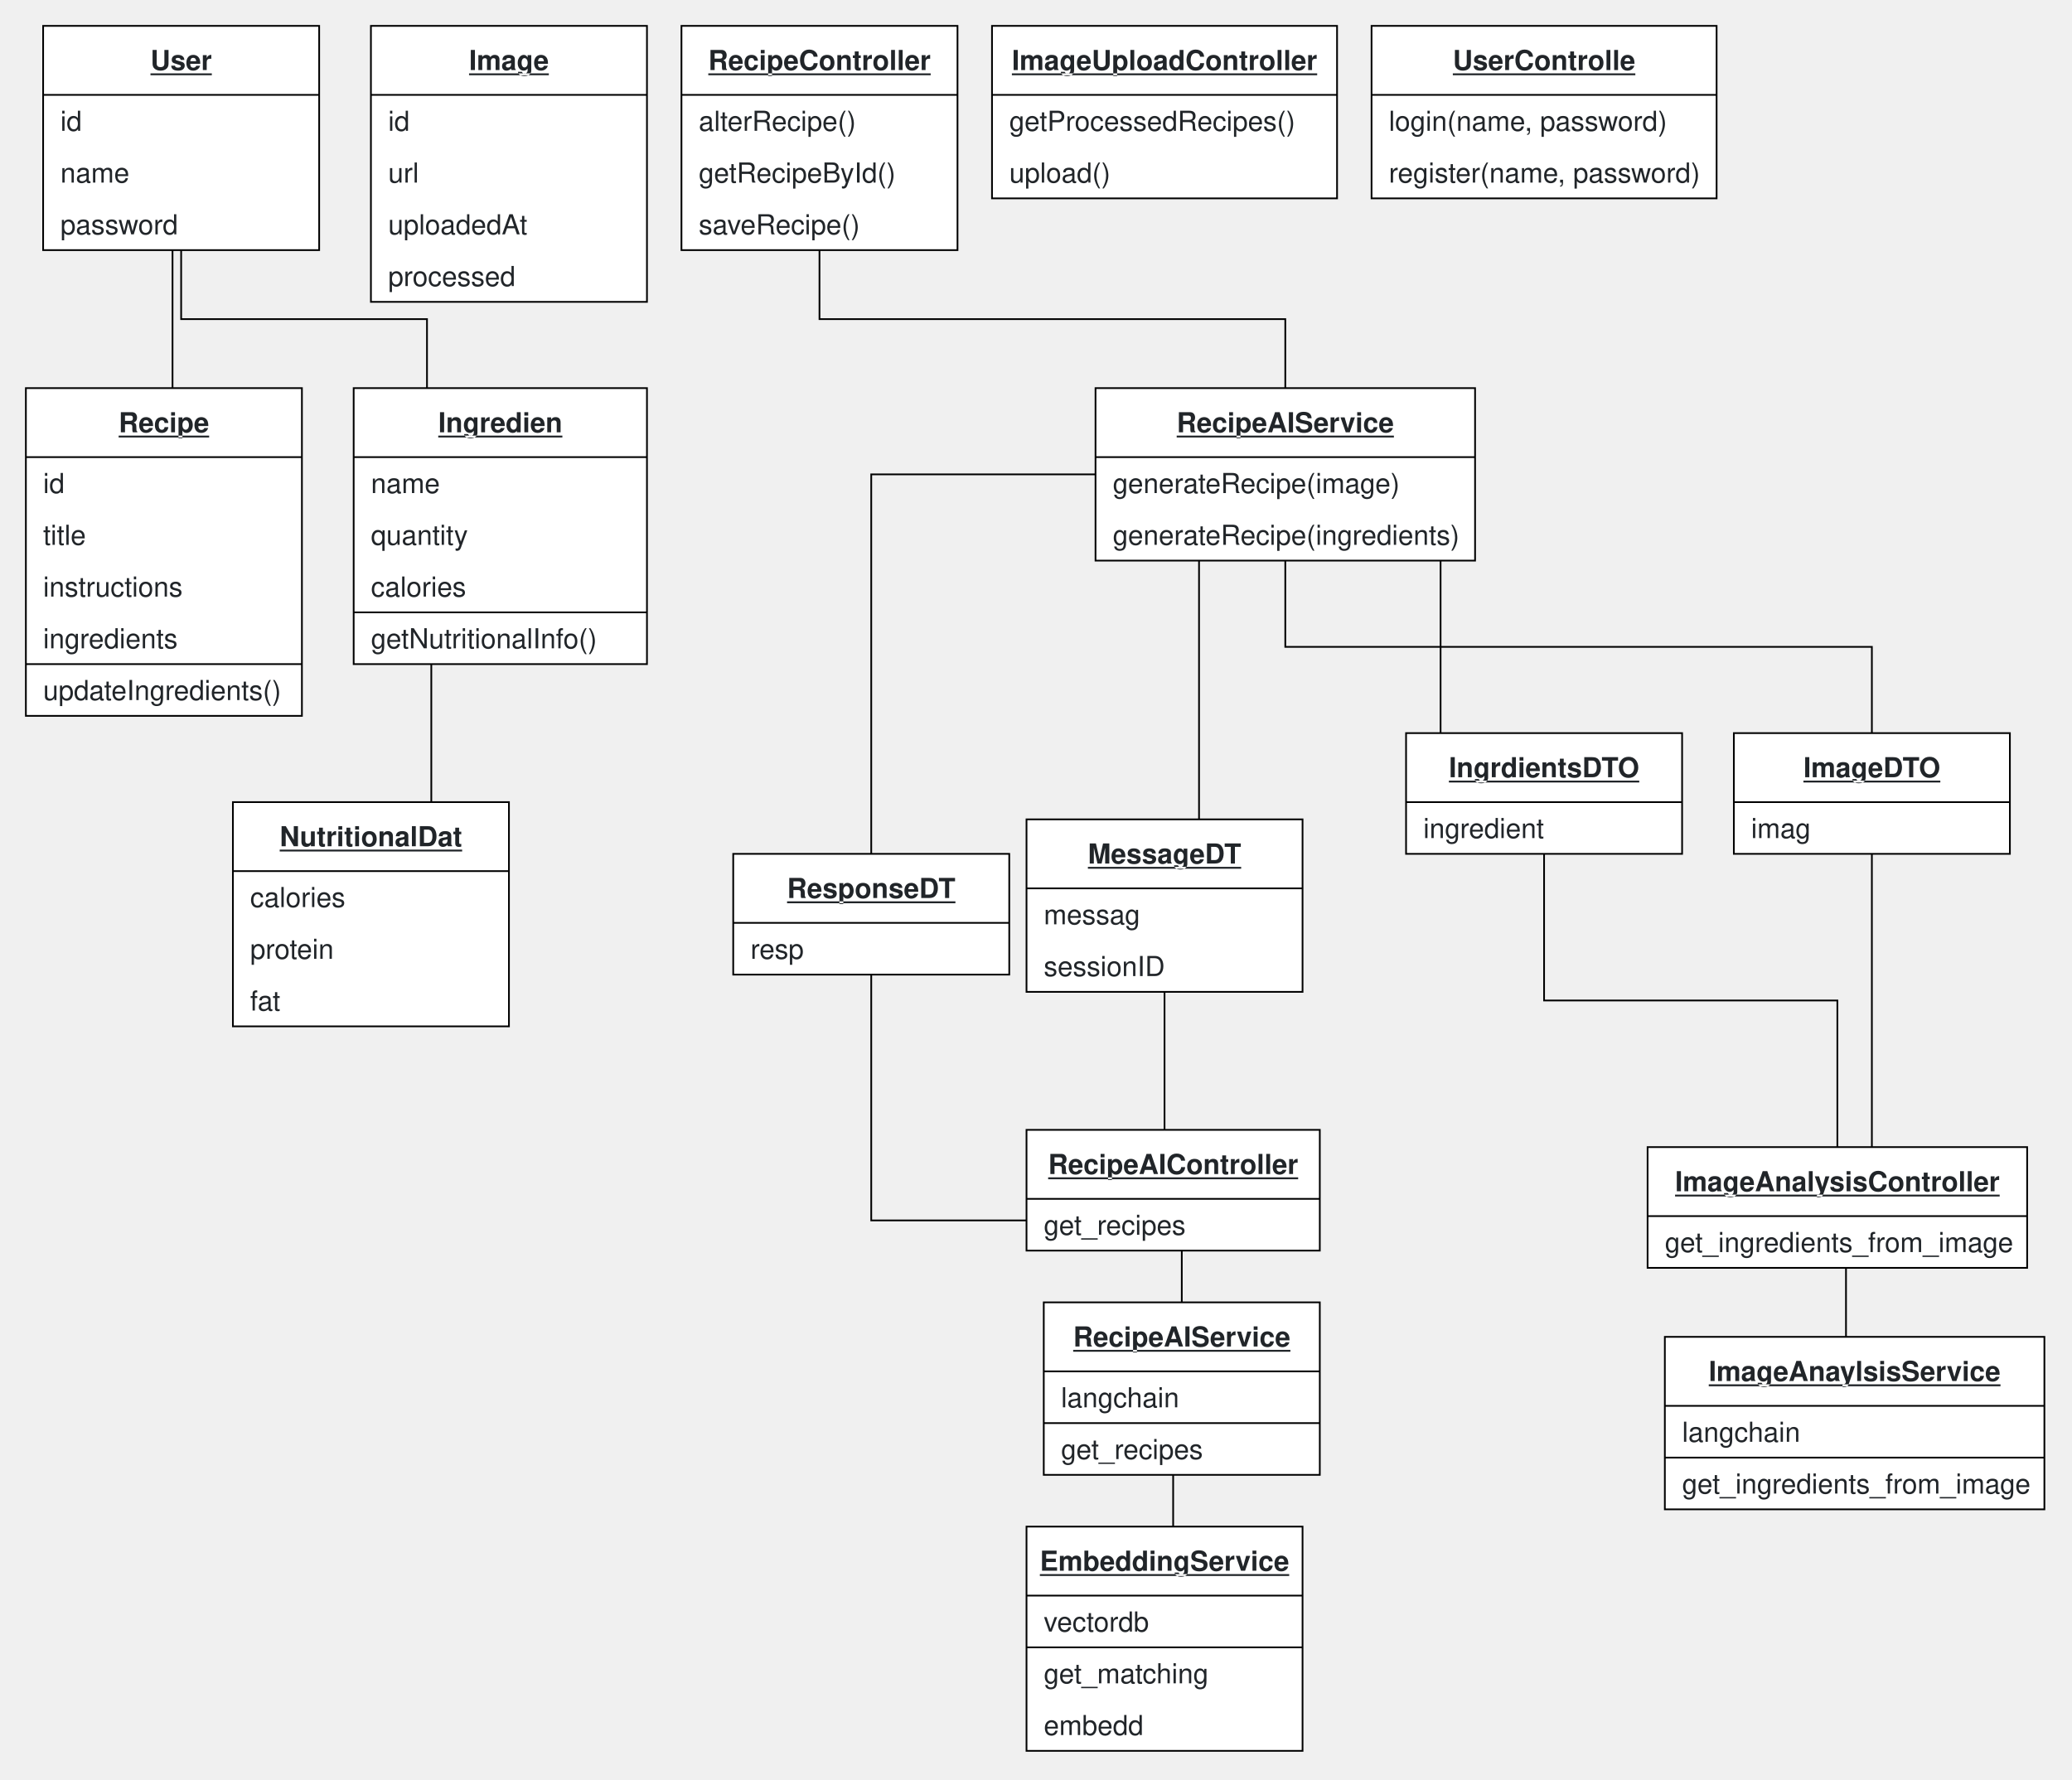
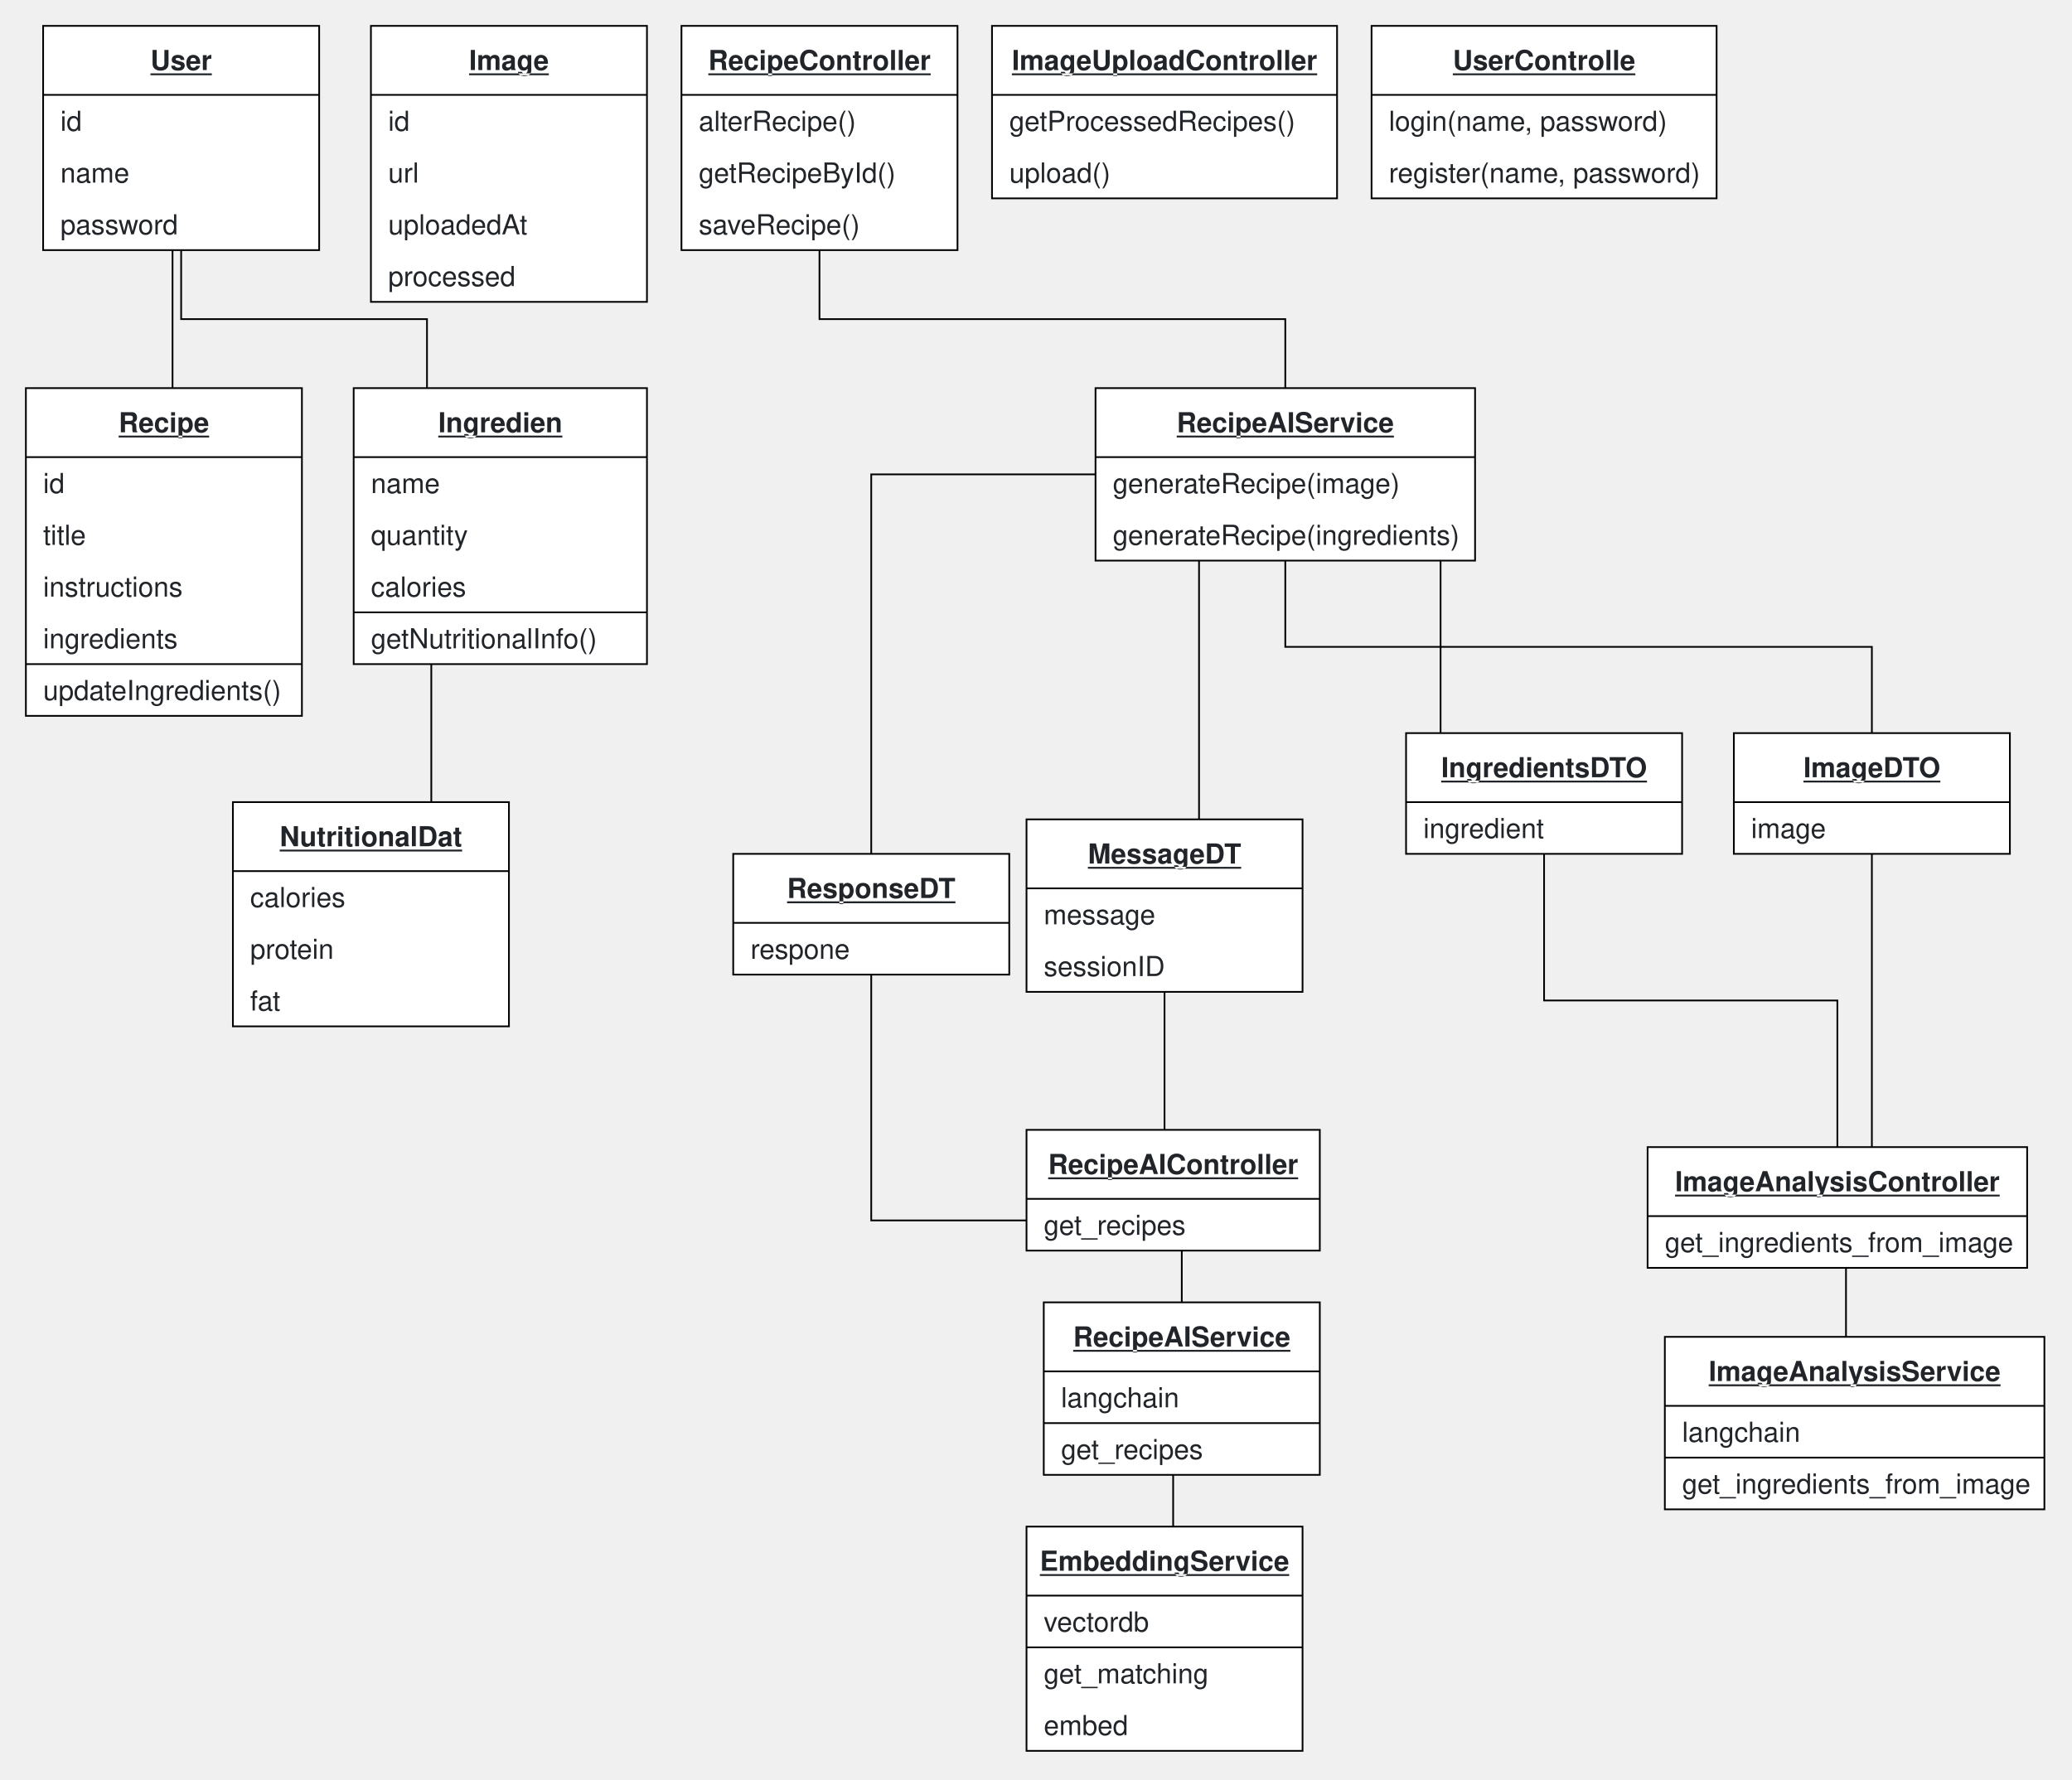
<svg xmlns="http://www.w3.org/2000/svg" width="1201" height="1031.5" fill="#ffffff">
  <defs>
    <style>
  text {
    fill: #212529;
    font-family: Helvetica Neue, Helvetica, Arial, sans-serif;
    font-size: 16px;
  }

  marker, text {
    fill-opacity: 1;
  }

  * {
    overflow: visible;
  }
</style>
  </defs>
  <svg x="25" y="15" width="160" height="130" class="User" fill="#ffffff">
    <g>
      <rect width="100%" height="40" stroke="none" fill="white" class="sc-fqkvVR eDtKfR" />
      <rect y="40" width="100%" height="90" stroke="none" fill="white" class="sc-fqkvVR eDtKfR" />
      <svg height="40">
        <text x="50%" y="50%" dominant-baseline="middle" text-anchor="middle" font-weight="bold" pointer-events="none" text-decoration="underline">User</text>
      </svg>
      <svg x="0" y="40.5" width="159" height="30" class="id" fill="#ffffff">
        <g>
          <rect width="100%" height="100%" stroke="none" fill="white" class="sc-fqkvVR eDtKfR" />
          <text x="10" y="50%" dominant-baseline="middle" text-anchor="start" font-weight="normal" pointer-events="none">id</text>
        </g>
      </svg>
      <svg x="0" y="70.5" width="159" height="30" class="name" fill="#ffffff">
        <g>
          <rect width="100%" height="100%" stroke="none" fill="white" class="sc-fqkvVR eDtKfR" />
          <text x="10" y="50%" dominant-baseline="middle" text-anchor="start" font-weight="normal" pointer-events="none">name</text>
        </g>
      </svg>
      <svg x="0" y="100.5" width="159" height="30" class="password" fill="#ffffff">
        <g>
          <rect width="100%" height="100%" stroke="none" fill="white" class="sc-fqkvVR eDtKfR" />
          <text x="10" y="50%" dominant-baseline="middle" text-anchor="start" font-weight="normal" pointer-events="none">password</text>
        </g>
      </svg>
      <rect width="100%" height="100%" stroke="black" fill="none" class="sc-fqkvVR jAaomD" />
      <path d="M 0 40 H 160" stroke="black" fill="white" class="sc-gEvEer fkqzOi" />
    </g>
  </svg>
  <svg x="215" y="15" width="160" height="160" class="Image" fill="#ffffff">
    <g>
      <rect width="100%" height="40" stroke="none" fill="white" class="sc-fqkvVR eDtKfR" />
      <rect y="40" width="100%" height="120" stroke="none" fill="white" class="sc-fqkvVR eDtKfR" />
      <svg height="40">
        <text x="50%" y="50%" dominant-baseline="middle" text-anchor="middle" font-weight="bold" pointer-events="none" text-decoration="underline">Image</text>
      </svg>
      <svg x="0" y="40.5" width="159" height="30" class="id" fill="#ffffff">
        <g>
          <rect width="100%" height="100%" stroke="none" fill="white" class="sc-fqkvVR eDtKfR" />
          <text x="10" y="50%" dominant-baseline="middle" text-anchor="start" font-weight="normal" pointer-events="none">id</text>
        </g>
      </svg>
      <svg x="0" y="70.5" width="159" height="30" class="url" fill="#ffffff">
        <g>
          <rect width="100%" height="100%" stroke="none" fill="white" class="sc-fqkvVR eDtKfR" />
          <text x="10" y="50%" dominant-baseline="middle" text-anchor="start" font-weight="normal" pointer-events="none">url</text>
        </g>
      </svg>
      <svg x="0" y="100.5" width="159" height="30" class="uploadedAt" fill="#ffffff">
        <g>
          <rect width="100%" height="100%" stroke="none" fill="white" class="sc-fqkvVR eDtKfR" />
          <text x="10" y="50%" dominant-baseline="middle" text-anchor="start" font-weight="normal" pointer-events="none">uploadedAt</text>
        </g>
      </svg>
      <svg x="0" y="130.5" width="159" height="30" class="processed" fill="#ffffff">
        <g>
          <rect width="100%" height="100%" stroke="none" fill="white" class="sc-fqkvVR eDtKfR" />
          <text x="10" y="50%" dominant-baseline="middle" text-anchor="start" font-weight="normal" pointer-events="none">processed</text>
        </g>
      </svg>
      <rect width="100%" height="100%" stroke="black" fill="none" class="sc-fqkvVR jAaomD" />
      <path d="M 0 40 H 160" stroke="black" fill="white" class="sc-gEvEer fkqzOi" />
    </g>
  </svg>
  <svg x="395" y="15" width="160" height="130" class="RecipeController" fill="#ffffff">
    <g>
      <rect width="100%" height="40" stroke="none" fill="white" class="sc-fqkvVR eDtKfR" />
      <rect y="40" width="100%" height="90" stroke="none" fill="white" class="sc-fqkvVR eDtKfR" />
      <svg height="40">
        <text x="50%" y="50%" dominant-baseline="middle" text-anchor="middle" font-weight="bold" pointer-events="none" text-decoration="underline">RecipeController</text>
      </svg>
      <svg x="0" y="40.5" width="159" height="30" class="alterRecipe()" fill="#ffffff">
        <g>
          <rect width="100%" height="100%" stroke="none" fill="white" class="sc-fqkvVR eDtKfR" />
          <text x="10" y="50%" dominant-baseline="middle" text-anchor="start" font-weight="normal" pointer-events="none">alterRecipe()</text>
        </g>
      </svg>
      <svg x="0" y="70.5" width="159" height="30" class="getRecipeById()" fill="#ffffff">
        <g>
          <rect width="100%" height="100%" stroke="none" fill="white" class="sc-fqkvVR eDtKfR" />
          <text x="10" y="50%" dominant-baseline="middle" text-anchor="start" font-weight="normal" pointer-events="none">getRecipeById()</text>
        </g>
      </svg>
      <svg x="0" y="100.5" width="159" height="30" class="saveRecipe()" fill="#ffffff">
        <g>
          <rect width="100%" height="100%" stroke="none" fill="white" class="sc-fqkvVR eDtKfR" />
          <text x="10" y="50%" dominant-baseline="middle" text-anchor="start" font-weight="normal" pointer-events="none">saveRecipe()</text>
        </g>
      </svg>
      <rect width="100%" height="100%" stroke="black" fill="none" class="sc-fqkvVR jAaomD" />
      <path d="M 0 40 H 160" stroke="black" fill="white" class="sc-gEvEer fkqzOi" />
    </g>
  </svg>
  <svg x="575" y="15" width="200" height="100" class="ImageUploadController" fill="#ffffff">
    <g>
      <rect width="100%" height="40" stroke="none" fill="white" class="sc-fqkvVR eDtKfR" />
      <rect y="40" width="100%" height="60" stroke="none" fill="white" class="sc-fqkvVR eDtKfR" />
      <svg height="40">
        <text x="50%" y="50%" dominant-baseline="middle" text-anchor="middle" font-weight="bold" pointer-events="none" text-decoration="underline">ImageUploadController</text>
      </svg>
      <svg x="0" y="40.5" width="199" height="30" class="getProcessedRecipes()" fill="#ffffff">
        <g>
          <rect width="100%" height="100%" stroke="none" fill="white" class="sc-fqkvVR eDtKfR" />
          <text x="10" y="50%" dominant-baseline="middle" text-anchor="start" font-weight="normal" pointer-events="none">getProcessedRecipes()</text>
        </g>
      </svg>
      <svg x="0" y="70.5" width="199" height="30" class="upload()" fill="#ffffff">
        <g>
          <rect width="100%" height="100%" stroke="none" fill="white" class="sc-fqkvVR eDtKfR" />
          <text x="10" y="50%" dominant-baseline="middle" text-anchor="start" font-weight="normal" pointer-events="none">upload()</text>
        </g>
      </svg>
      <rect width="100%" height="100%" stroke="black" fill="none" class="sc-fqkvVR jAaomD" />
      <path d="M 0 40 H 200" stroke="black" fill="white" class="sc-gEvEer fkqzOi" />
    </g>
  </svg>
  <svg x="635" y="225" width="220" height="100" class="RecipeAIService" fill="#ffffff">
    <g>
      <rect width="100%" height="40" stroke="none" fill="white" class="sc-fqkvVR eDtKfR" />
      <rect y="40" width="100%" height="60" stroke="none" fill="white" class="sc-fqkvVR eDtKfR" />
      <svg height="40">
        <text x="50%" y="50%" dominant-baseline="middle" text-anchor="middle" font-weight="bold" pointer-events="none" text-decoration="underline">RecipeAIService</text>
      </svg>
      <svg x="0" y="40.5" width="219" height="30" class="generateRecipe(image)" fill="#ffffff">
        <g>
          <rect width="100%" height="100%" stroke="none" fill="white" class="sc-fqkvVR eDtKfR" />
          <text x="10" y="50%" dominant-baseline="middle" text-anchor="start" font-weight="normal" pointer-events="none">generateRecipe(image)</text>
        </g>
      </svg>
      <svg x="0" y="70.5" width="219" height="30" class="generateRecipe(ingredients)" fill="#ffffff">
        <g>
          <rect width="100%" height="100%" stroke="none" fill="white" class="sc-fqkvVR eDtKfR" />
          <text x="10" y="50%" dominant-baseline="middle" text-anchor="start" font-weight="normal" pointer-events="none">generateRecipe(ingredients)</text>
        </g>
      </svg>
      <rect width="100%" height="100%" stroke="black" fill="none" class="sc-fqkvVR jAaomD" />
      <path d="M 0 40 H 220" stroke="black" fill="white" class="sc-gEvEer fkqzOi" />
    </g>
  </svg>
  <svg x="795" y="15" width="200" height="100" class="UserControlle" fill="#ffffff">
    <g>
      <rect width="100%" height="40" stroke="none" fill="white" class="sc-fqkvVR eDtKfR" />
      <rect y="40" width="100%" height="60" stroke="none" fill="white" class="sc-fqkvVR eDtKfR" />
      <svg height="40">
        <text x="50%" y="50%" dominant-baseline="middle" text-anchor="middle" font-weight="bold" pointer-events="none" text-decoration="underline">UserControlle</text>
      </svg>
      <svg x="0" y="40.5" width="199" height="30" class="login(name, password)" fill="#ffffff">
        <g>
          <rect width="100%" height="100%" stroke="none" fill="white" class="sc-fqkvVR eDtKfR" />
          <text x="10" y="50%" dominant-baseline="middle" text-anchor="start" font-weight="normal" pointer-events="none">login(name, password)</text>
        </g>
      </svg>
      <svg x="0" y="70.5" width="199" height="30" class="register(name, password)" fill="#ffffff">
        <g>
          <rect width="100%" height="100%" stroke="none" fill="white" class="sc-fqkvVR eDtKfR" />
          <text x="10" y="50%" dominant-baseline="middle" text-anchor="start" font-weight="normal" pointer-events="none">register(name, password)</text>
        </g>
      </svg>
      <rect width="100%" height="100%" stroke="black" fill="none" class="sc-fqkvVR jAaomD" />
      <path d="M 0 40 H 200" stroke="black" fill="white" class="sc-gEvEer fkqzOi" />
    </g>
  </svg>
  <svg x="15" y="225" width="160" height="190" class="Recipe" fill="#ffffff">
    <g>
      <rect width="100%" height="40" stroke="none" fill="white" class="sc-fqkvVR eDtKfR" />
      <rect y="40" width="100%" height="150" stroke="none" fill="white" class="sc-fqkvVR eDtKfR" />
      <svg height="40">
        <text x="50%" y="50%" dominant-baseline="middle" text-anchor="middle" font-weight="bold" pointer-events="none" text-decoration="underline">Recipe</text>
      </svg>
      <svg x="0" y="40.5" width="159" height="30" class="id" fill="#ffffff">
        <g>
          <rect width="100%" height="100%" stroke="none" fill="white" class="sc-fqkvVR eDtKfR" />
          <text x="10" y="50%" dominant-baseline="middle" text-anchor="start" font-weight="normal" pointer-events="none">id</text>
        </g>
      </svg>
      <svg x="0" y="70.5" width="159" height="30" class="title" fill="#ffffff">
        <g>
          <rect width="100%" height="100%" stroke="none" fill="white" class="sc-fqkvVR eDtKfR" />
          <text x="10" y="50%" dominant-baseline="middle" text-anchor="start" font-weight="normal" pointer-events="none">title</text>
        </g>
      </svg>
      <svg x="0" y="100.5" width="159" height="30" class="instructions" fill="#ffffff">
        <g>
          <rect width="100%" height="100%" stroke="none" fill="white" class="sc-fqkvVR eDtKfR" />
          <text x="10" y="50%" dominant-baseline="middle" text-anchor="start" font-weight="normal" pointer-events="none">instructions</text>
        </g>
      </svg>
      <svg x="0" y="130.5" width="159" height="30" class="ingredients" fill="#ffffff">
        <g>
          <rect width="100%" height="100%" stroke="none" fill="white" class="sc-fqkvVR eDtKfR" />
          <text x="10" y="50%" dominant-baseline="middle" text-anchor="start" font-weight="normal" pointer-events="none">ingredients</text>
        </g>
      </svg>
      <svg x="0" y="160.5" width="159" height="30" class="updateIngredients()" fill="#ffffff">
        <g>
          <rect width="100%" height="100%" stroke="none" fill="white" class="sc-fqkvVR eDtKfR" />
          <text x="10" y="50%" dominant-baseline="middle" text-anchor="start" font-weight="normal" pointer-events="none">updateIngredients()</text>
        </g>
      </svg>
      <rect width="100%" height="100%" stroke="black" fill="none" class="sc-fqkvVR jAaomD" />
      <path d="M 0 40 H 160" stroke="black" fill="white" class="sc-gEvEer fkqzOi" />
      <path d="M 0 160 H 160" stroke="black" fill="white" class="sc-gEvEer fkqzOi" />
    </g>
  </svg>
  <svg x="205" y="225" width="170" height="160" class="Ingredien" fill="#ffffff">
    <g>
      <rect width="100%" height="40" stroke="none" fill="white" class="sc-fqkvVR eDtKfR" />
      <rect y="40" width="100%" height="120" stroke="none" fill="white" class="sc-fqkvVR eDtKfR" />
      <svg height="40">
        <text x="50%" y="50%" dominant-baseline="middle" text-anchor="middle" font-weight="bold" pointer-events="none" text-decoration="underline">Ingredien</text>
      </svg>
      <svg x="0" y="40.5" width="169" height="30" class="name" fill="#ffffff">
        <g>
          <rect width="100%" height="100%" stroke="none" fill="white" class="sc-fqkvVR eDtKfR" />
          <text x="10" y="50%" dominant-baseline="middle" text-anchor="start" font-weight="normal" pointer-events="none">name</text>
        </g>
      </svg>
      <svg x="0" y="70.5" width="169" height="30" class="quantity" fill="#ffffff">
        <g>
          <rect width="100%" height="100%" stroke="none" fill="white" class="sc-fqkvVR eDtKfR" />
          <text x="10" y="50%" dominant-baseline="middle" text-anchor="start" font-weight="normal" pointer-events="none">quantity</text>
        </g>
      </svg>
      <svg x="0" y="100.5" width="169" height="30" class="calories" fill="#ffffff">
        <g>
          <rect width="100%" height="100%" stroke="none" fill="white" class="sc-fqkvVR eDtKfR" />
          <text x="10" y="50%" dominant-baseline="middle" text-anchor="start" font-weight="normal" pointer-events="none">calories</text>
        </g>
      </svg>
      <svg x="0" y="130.5" width="169" height="30" class="getNutritionalInfo()" fill="#ffffff">
        <g>
          <rect width="100%" height="100%" stroke="none" fill="white" class="sc-fqkvVR eDtKfR" />
          <text x="10" y="50%" dominant-baseline="middle" text-anchor="start" font-weight="normal" pointer-events="none">getNutritionalInfo()</text>
        </g>
      </svg>
      <rect width="100%" height="100%" stroke="black" fill="none" class="sc-fqkvVR jAaomD" />
      <path d="M 0 40 H 170" stroke="black" fill="white" class="sc-gEvEer fkqzOi" />
      <path d="M 0 130 H 170" stroke="black" fill="white" class="sc-gEvEer fkqzOi" />
    </g>
  </svg>
  <svg x="135" y="465" width="160" height="130" class="NutritionalDat" fill="#ffffff">
    <g>
      <rect width="100%" height="40" stroke="none" fill="white" class="sc-fqkvVR eDtKfR" />
      <rect y="40" width="100%" height="90" stroke="none" fill="white" class="sc-fqkvVR eDtKfR" />
      <svg height="40">
        <text x="50%" y="50%" dominant-baseline="middle" text-anchor="middle" font-weight="bold" pointer-events="none" text-decoration="underline">NutritionalDat</text>
      </svg>
      <svg x="0" y="40.5" width="159" height="30" class="calories" fill="#ffffff">
        <g>
          <rect width="100%" height="100%" stroke="none" fill="white" class="sc-fqkvVR eDtKfR" />
          <text x="10" y="50%" dominant-baseline="middle" text-anchor="start" font-weight="normal" pointer-events="none">calories</text>
        </g>
      </svg>
      <svg x="0" y="70.5" width="159" height="30" class="protein" fill="#ffffff">
        <g>
          <rect width="100%" height="100%" stroke="none" fill="white" class="sc-fqkvVR eDtKfR" />
          <text x="10" y="50%" dominant-baseline="middle" text-anchor="start" font-weight="normal" pointer-events="none">protein</text>
        </g>
      </svg>
      <svg x="0" y="100.5" width="159" height="30" class="fat" fill="#ffffff">
        <g>
          <rect width="100%" height="100%" stroke="none" fill="white" class="sc-fqkvVR eDtKfR" />
          <text x="10" y="50%" dominant-baseline="middle" text-anchor="start" font-weight="normal" pointer-events="none">fat</text>
        </g>
      </svg>
      <rect width="100%" height="100%" stroke="black" fill="none" class="sc-fqkvVR jAaomD" />
      <path d="M 0 40 H 160" stroke="black" fill="white" class="sc-gEvEer fkqzOi" />
    </g>
  </svg>
  <svg x="1005" y="425" width="160" height="70" class="ImageDTO" fill="#ffffff">
    <g>
      <rect width="100%" height="40" stroke="none" fill="white" class="sc-fqkvVR eDtKfR" />
      <rect y="40" width="100%" height="30" stroke="none" fill="white" class="sc-fqkvVR eDtKfR" />
      <svg height="40">
        <text x="50%" y="50%" dominant-baseline="middle" text-anchor="middle" font-weight="bold" pointer-events="none" text-decoration="underline">ImageDTO</text>
      </svg>
-       <svg x="0" y="40.5" width="159" height="30" class="imag" fill="#ffffff">
-         <g>
-           <rect width="100%" height="100%" stroke="none" fill="white" class="sc-fqkvVR eDtKfR" />
-           <text x="10" y="50%" dominant-baseline="middle" text-anchor="start" font-weight="normal" pointer-events="none">imag</text>
+       <svg x="0" y="40.5" width="159" height="30" class="image" fill="#ffffff">
+         <g>
+           <rect width="100%" height="100%" stroke="none" fill="white" class="sc-fqkvVR eDtKfR" />
+           <text x="10" y="50%" dominant-baseline="middle" text-anchor="start" font-weight="normal" pointer-events="none">image</text>
        </g>
      </svg>
      <rect width="100%" height="100%" stroke="black" fill="none" class="sc-fqkvVR jAaomD" />
      <path d="M 0 40 H 160" stroke="black" fill="white" class="sc-gEvEer fkqzOi" />
    </g>
  </svg>
  <svg x="595" y="475" width="160" height="100" class="MessageDT" fill="#ffffff">
    <g>
      <rect width="100%" height="40" stroke="none" fill="white" class="sc-fqkvVR eDtKfR" />
      <rect y="40" width="100%" height="60" stroke="none" fill="white" class="sc-fqkvVR eDtKfR" />
      <svg height="40">
        <text x="50%" y="50%" dominant-baseline="middle" text-anchor="middle" font-weight="bold" pointer-events="none" text-decoration="underline">MessageDT</text>
      </svg>
-       <svg x="0" y="40.5" width="159" height="30" class="messag" fill="#ffffff">
-         <g>
-           <rect width="100%" height="100%" stroke="none" fill="white" class="sc-fqkvVR eDtKfR" />
-           <text x="10" y="50%" dominant-baseline="middle" text-anchor="start" font-weight="normal" pointer-events="none">messag</text>
+       <svg x="0" y="40.5" width="159" height="30" class="message" fill="#ffffff">
+         <g>
+           <rect width="100%" height="100%" stroke="none" fill="white" class="sc-fqkvVR eDtKfR" />
+           <text x="10" y="50%" dominant-baseline="middle" text-anchor="start" font-weight="normal" pointer-events="none">message</text>
        </g>
      </svg>
      <svg x="0" y="70.5" width="159" height="30" class="sessionID" fill="#ffffff">
        <g>
          <rect width="100%" height="100%" stroke="none" fill="white" class="sc-fqkvVR eDtKfR" />
          <text x="10" y="50%" dominant-baseline="middle" text-anchor="start" font-weight="normal" pointer-events="none">sessionID</text>
        </g>
      </svg>
      <rect width="100%" height="100%" stroke="black" fill="none" class="sc-fqkvVR jAaomD" />
      <path d="M 0 40 H 160" stroke="black" fill="white" class="sc-gEvEer fkqzOi" />
    </g>
  </svg>
  <svg x="595" y="655" width="170" height="70" class="RecipeAIController" fill="#ffffff">
    <g>
      <rect width="100%" height="40" stroke="none" fill="white" class="sc-fqkvVR eDtKfR" />
      <rect y="40" width="100%" height="30" stroke="none" fill="white" class="sc-fqkvVR eDtKfR" />
      <svg height="40">
        <text x="50%" y="50%" dominant-baseline="middle" text-anchor="middle" font-weight="bold" pointer-events="none" text-decoration="underline">RecipeAIController</text>
      </svg>
      <svg x="0" y="40.5" width="169" height="30" class="get_recipes" fill="#ffffff">
        <g>
          <rect width="100%" height="100%" stroke="none" fill="white" class="sc-fqkvVR eDtKfR" />
          <text x="10" y="50%" dominant-baseline="middle" text-anchor="start" font-weight="normal" pointer-events="none">get_recipes</text>
        </g>
      </svg>
      <rect width="100%" height="100%" stroke="black" fill="none" class="sc-fqkvVR jAaomD" />
      <path d="M 0 40 H 170" stroke="black" fill="white" class="sc-gEvEer fkqzOi" />
    </g>
  </svg>
  <svg x="595" y="885" width="160" height="130" class="EmbeddingService" fill="#ffffff">
    <g>
      <rect width="100%" height="40" stroke="none" fill="white" class="sc-fqkvVR eDtKfR" />
      <rect y="40" width="100%" height="90" stroke="none" fill="white" class="sc-fqkvVR eDtKfR" />
      <svg height="40">
        <text x="50%" y="50%" dominant-baseline="middle" text-anchor="middle" font-weight="bold" pointer-events="none" text-decoration="underline">EmbeddingService</text>
      </svg>
      <svg x="0" y="40.5" width="159" height="30" class="vectordb" fill="#ffffff">
        <g>
          <rect width="100%" height="100%" stroke="none" fill="white" class="sc-fqkvVR eDtKfR" />
          <text x="10" y="50%" dominant-baseline="middle" text-anchor="start" font-weight="normal" pointer-events="none">vectordb</text>
        </g>
      </svg>
      <svg x="0" y="70.5" width="159" height="30" class="get_matching" fill="#ffffff">
        <g>
          <rect width="100%" height="100%" stroke="none" fill="white" class="sc-fqkvVR eDtKfR" />
          <text x="10" y="50%" dominant-baseline="middle" text-anchor="start" font-weight="normal" pointer-events="none">get_matching</text>
        </g>
      </svg>
-       <svg x="0" y="100.5" width="159" height="30" class="embedd" fill="#ffffff">
-         <g>
-           <rect width="100%" height="100%" stroke="none" fill="white" class="sc-fqkvVR eDtKfR" />
-           <text x="10" y="50%" dominant-baseline="middle" text-anchor="start" font-weight="normal" pointer-events="none">embedd</text>
+       <svg x="0" y="100.5" width="159" height="30" class="embed" fill="#ffffff">
+         <g>
+           <rect width="100%" height="100%" stroke="none" fill="white" class="sc-fqkvVR eDtKfR" />
+           <text x="10" y="50%" dominant-baseline="middle" text-anchor="start" font-weight="normal" pointer-events="none">embed</text>
        </g>
      </svg>
      <rect width="100%" height="100%" stroke="black" fill="none" class="sc-fqkvVR jAaomD" />
      <path d="M 0 40 H 160" stroke="black" fill="white" class="sc-gEvEer fkqzOi" />
      <path d="M 0 70 H 160" stroke="black" fill="white" class="sc-gEvEer fkqzOi" />
    </g>
  </svg>
  <svg x="955" y="665" width="220" height="70" class="ImageAnalysisController" fill="#ffffff">
    <g>
      <rect width="100%" height="40" stroke="none" fill="white" class="sc-fqkvVR eDtKfR" />
      <rect y="40" width="100%" height="30" stroke="none" fill="white" class="sc-fqkvVR eDtKfR" />
      <svg height="40">
        <text x="50%" y="50%" dominant-baseline="middle" text-anchor="middle" font-weight="bold" pointer-events="none" text-decoration="underline">ImageAnalysisController</text>
      </svg>
      <svg x="0" y="40.5" width="219" height="30" class="get_ingredients_from_image" fill="#ffffff">
        <g>
          <rect width="100%" height="100%" stroke="none" fill="white" class="sc-fqkvVR eDtKfR" />
          <text x="10" y="50%" dominant-baseline="middle" text-anchor="start" font-weight="normal" pointer-events="none">get_ingredients_from_image</text>
        </g>
      </svg>
      <rect width="100%" height="100%" stroke="black" fill="none" class="sc-fqkvVR jAaomD" />
      <path d="M 0 40 H 220" stroke="black" fill="white" class="sc-gEvEer fkqzOi" />
    </g>
  </svg>
  <svg x="605" y="755" width="160" height="100" class="RecipeAIService" fill="#ffffff">
    <g>
      <rect width="100%" height="40" stroke="none" fill="white" class="sc-fqkvVR eDtKfR" />
      <rect y="40" width="100%" height="60" stroke="none" fill="white" class="sc-fqkvVR eDtKfR" />
      <svg height="40">
        <text x="50%" y="50%" dominant-baseline="middle" text-anchor="middle" font-weight="bold" pointer-events="none" text-decoration="underline">RecipeAIService</text>
      </svg>
      <svg x="0" y="40.5" width="159" height="30" class="langchain" fill="#ffffff">
        <g>
          <rect width="100%" height="100%" stroke="none" fill="white" class="sc-fqkvVR eDtKfR" />
          <text x="10" y="50%" dominant-baseline="middle" text-anchor="start" font-weight="normal" pointer-events="none">langchain</text>
        </g>
      </svg>
      <svg x="0" y="70.5" width="159" height="30" class="get_recipes" fill="#ffffff">
        <g>
          <rect width="100%" height="100%" stroke="none" fill="white" class="sc-fqkvVR eDtKfR" />
          <text x="10" y="50%" dominant-baseline="middle" text-anchor="start" font-weight="normal" pointer-events="none">get_recipes</text>
        </g>
      </svg>
      <rect width="100%" height="100%" stroke="black" fill="none" class="sc-fqkvVR jAaomD" />
      <path d="M 0 40 H 160" stroke="black" fill="white" class="sc-gEvEer fkqzOi" />
      <path d="M 0 70 H 160" stroke="black" fill="white" class="sc-gEvEer fkqzOi" />
    </g>
  </svg>
-   <svg x="965" y="775" width="220" height="100" class="ImageAnaylsisService" fill="#ffffff">
+   <svg x="965" y="775" width="220" height="100" class="ImageAnalysisService" fill="#ffffff">
    <g>
      <rect width="100%" height="40" stroke="none" fill="white" class="sc-fqkvVR eDtKfR" />
      <rect y="40" width="100%" height="60" stroke="none" fill="white" class="sc-fqkvVR eDtKfR" />
      <svg height="40">
-         <text x="50%" y="50%" dominant-baseline="middle" text-anchor="middle" font-weight="bold" pointer-events="none" text-decoration="underline">ImageAnaylsisService</text>
+         <text x="50%" y="50%" dominant-baseline="middle" text-anchor="middle" font-weight="bold" pointer-events="none" text-decoration="underline">ImageAnalysisService</text>
      </svg>
      <svg x="0" y="40.5" width="219" height="30" class="langchain" fill="#ffffff">
        <g>
          <rect width="100%" height="100%" stroke="none" fill="white" class="sc-fqkvVR eDtKfR" />
          <text x="10" y="50%" dominant-baseline="middle" text-anchor="start" font-weight="normal" pointer-events="none">langchain</text>
        </g>
      </svg>
      <svg x="0" y="70.5" width="219" height="30" class="get_ingredients_from_image" fill="#ffffff">
        <g>
          <rect width="100%" height="100%" stroke="none" fill="white" class="sc-fqkvVR eDtKfR" />
          <text x="10" y="50%" dominant-baseline="middle" text-anchor="start" font-weight="normal" pointer-events="none">get_ingredients_from_image</text>
        </g>
      </svg>
      <rect width="100%" height="100%" stroke="black" fill="none" class="sc-fqkvVR jAaomD" />
      <path d="M 0 40 H 220" stroke="black" fill="white" class="sc-gEvEer fkqzOi" />
      <path d="M 0 70 H 220" stroke="black" fill="white" class="sc-gEvEer fkqzOi" />
    </g>
  </svg>
-   <svg x="815" y="425" width="160" height="70" class="IngrdientsDTO" fill="#ffffff">
+   <svg x="815" y="425" width="160" height="70" class="IngredientsDTO" fill="#ffffff">
    <g>
      <rect width="100%" height="40" stroke="none" fill="white" class="sc-fqkvVR eDtKfR" />
      <rect y="40" width="100%" height="30" stroke="none" fill="white" class="sc-fqkvVR eDtKfR" />
      <svg height="40">
-         <text x="50%" y="50%" dominant-baseline="middle" text-anchor="middle" font-weight="bold" pointer-events="none" text-decoration="underline">IngrdientsDTO</text>
+         <text x="50%" y="50%" dominant-baseline="middle" text-anchor="middle" font-weight="bold" pointer-events="none" text-decoration="underline">IngredientsDTO</text>
      </svg>
      <svg x="0" y="40.5" width="159" height="30" class="ingredient" fill="#ffffff">
        <g>
          <rect width="100%" height="100%" stroke="none" fill="white" class="sc-fqkvVR eDtKfR" />
          <text x="10" y="50%" dominant-baseline="middle" text-anchor="start" font-weight="normal" pointer-events="none">ingredient</text>
        </g>
      </svg>
      <rect width="100%" height="100%" stroke="black" fill="none" class="sc-fqkvVR jAaomD" />
      <path d="M 0 40 H 160" stroke="black" fill="white" class="sc-gEvEer fkqzOi" />
    </g>
  </svg>
  <svg x="425" y="495" width="160" height="70" class="ResponseDT" fill="#ffffff">
    <g>
      <rect width="100%" height="40" stroke="none" fill="white" class="sc-fqkvVR eDtKfR" />
      <rect y="40" width="100%" height="30" stroke="none" fill="white" class="sc-fqkvVR eDtKfR" />
      <svg height="40">
        <text x="50%" y="50%" dominant-baseline="middle" text-anchor="middle" font-weight="bold" pointer-events="none" text-decoration="underline">ResponseDT</text>
      </svg>
-       <svg x="0" y="40.5" width="159" height="30" class="resp" fill="#ffffff">
-         <g>
-           <rect width="100%" height="100%" stroke="none" fill="white" class="sc-fqkvVR eDtKfR" />
-           <text x="10" y="50%" dominant-baseline="middle" text-anchor="start" font-weight="normal" pointer-events="none">resp</text>
+       <svg x="0" y="40.5" width="159" height="30" class="respone" fill="#ffffff">
+         <g>
+           <rect width="100%" height="100%" stroke="none" fill="white" class="sc-fqkvVR eDtKfR" />
+           <text x="10" y="50%" dominant-baseline="middle" text-anchor="start" font-weight="normal" pointer-events="none">respone</text>
        </g>
      </svg>
      <rect width="100%" height="100%" stroke="black" fill="none" class="sc-fqkvVR jAaomD" />
      <path d="M 0 40 H 160" stroke="black" fill="white" class="sc-gEvEer fkqzOi" />
    </g>
  </svg>
  <svg x="475" y="145" width="270" height="80" class="" fill="#ffffff">
    <g>
      <polyline points="0 0,0 40,270 40,270 80" stroke-width="1" stroke="black" fill="none" class="sc-aXZVg eMElBf" />
    </g>
  </svg>
  <svg x="100" y="145" width="1" height="80" class="" fill="#ffffff">
    <g>
      <polyline points="0 0,0 80" stroke-width="1" stroke="black" fill="none" class="sc-aXZVg eMElBf" />
    </g>
  </svg>
  <svg x="105" y="145" width="142.5" height="80" class="" fill="#ffffff">
    <g>
      <polyline points="0 0,0 40,142.5 40,142.5 80" stroke-width="1" stroke="black" fill="none" class="sc-aXZVg eMElBf" />
    </g>
  </svg>
  <svg x="250" y="385" width="1" height="80" class="" fill="#ffffff">
    <g>
      <polyline points="0 0,0 80" stroke-width="1" stroke="black" fill="none" class="sc-aXZVg eMElBf" />
    </g>
  </svg>
  <svg x="695" y="325" width="1" height="150" class="" fill="#ffffff">
    <g>
      <polyline points="0 0,0 150" stroke-width="1" stroke="black" fill="none" class="sc-aXZVg eMElBf" />
    </g>
  </svg>
  <svg x="745" y="325" width="340" height="100" class="" fill="#ffffff">
    <g>
      <polyline points="0 0,0 50,340 50,340 100" stroke-width="1" stroke="black" fill="none" class="sc-aXZVg eMElBf" />
    </g>
  </svg>
  <svg x="675" y="575" width="1" height="80" class="" fill="#ffffff">
    <g>
      <polyline points="0 80,0 0" stroke-width="1" stroke="black" fill="none" class="sc-aXZVg eMElBf" />
    </g>
  </svg>
  <svg x="1085" y="495" width="1" height="170" class="" fill="#ffffff">
    <g>
      <polyline points="0 170,0 0" stroke-width="1" stroke="black" fill="none" class="sc-aXZVg eMElBf" />
    </g>
  </svg>
  <svg x="1070" y="735" width="1" height="40" class="" fill="#ffffff">
    <g>
      <polyline points="0 0,0 40" stroke-width="1" stroke="black" fill="none" class="sc-aXZVg eMElBf" />
    </g>
  </svg>
  <svg x="685" y="725" width="1" height="30" class="" fill="#ffffff">
    <g>
      <polyline points="0 0,0 30" stroke-width="1" stroke="black" fill="none" class="sc-aXZVg eMElBf" />
    </g>
  </svg>
  <svg x="680" y="855" width="1" height="30" class="" fill="#ffffff">
    <g>
      <polyline points="0 0,0 30" stroke-width="1" stroke="black" fill="none" class="sc-aXZVg eMElBf" />
    </g>
  </svg>
  <svg x="835" y="325" width="1" height="100" class="" fill="#ffffff">
    <g>
      <polyline points="0 100,0 0" stroke-width="1" stroke="black" fill="none" class="sc-aXZVg eMElBf" />
    </g>
  </svg>
  <svg x="895" y="495" width="170" height="170" class="" fill="#ffffff">
    <g>
      <polyline points="170 170,170 85,0 85,0 0" stroke-width="1" stroke="black" fill="none" class="sc-aXZVg eMElBf" />
    </g>
  </svg>
  <svg x="505" y="275" width="130" height="220" class="" fill="#ffffff">
    <g>
      <polyline points="0 220,0 0,130 0" stroke-width="1" stroke="black" fill="none" class="sc-aXZVg eMElBf" />
    </g>
  </svg>
  <svg x="505" y="565" width="90" height="142.5" class="" fill="#ffffff">
    <g>
      <polyline points="0 0,0 142.5,90 142.5" stroke-width="1" stroke="black" fill="none" class="sc-aXZVg eMElBf" />
    </g>
  </svg>
</svg>
